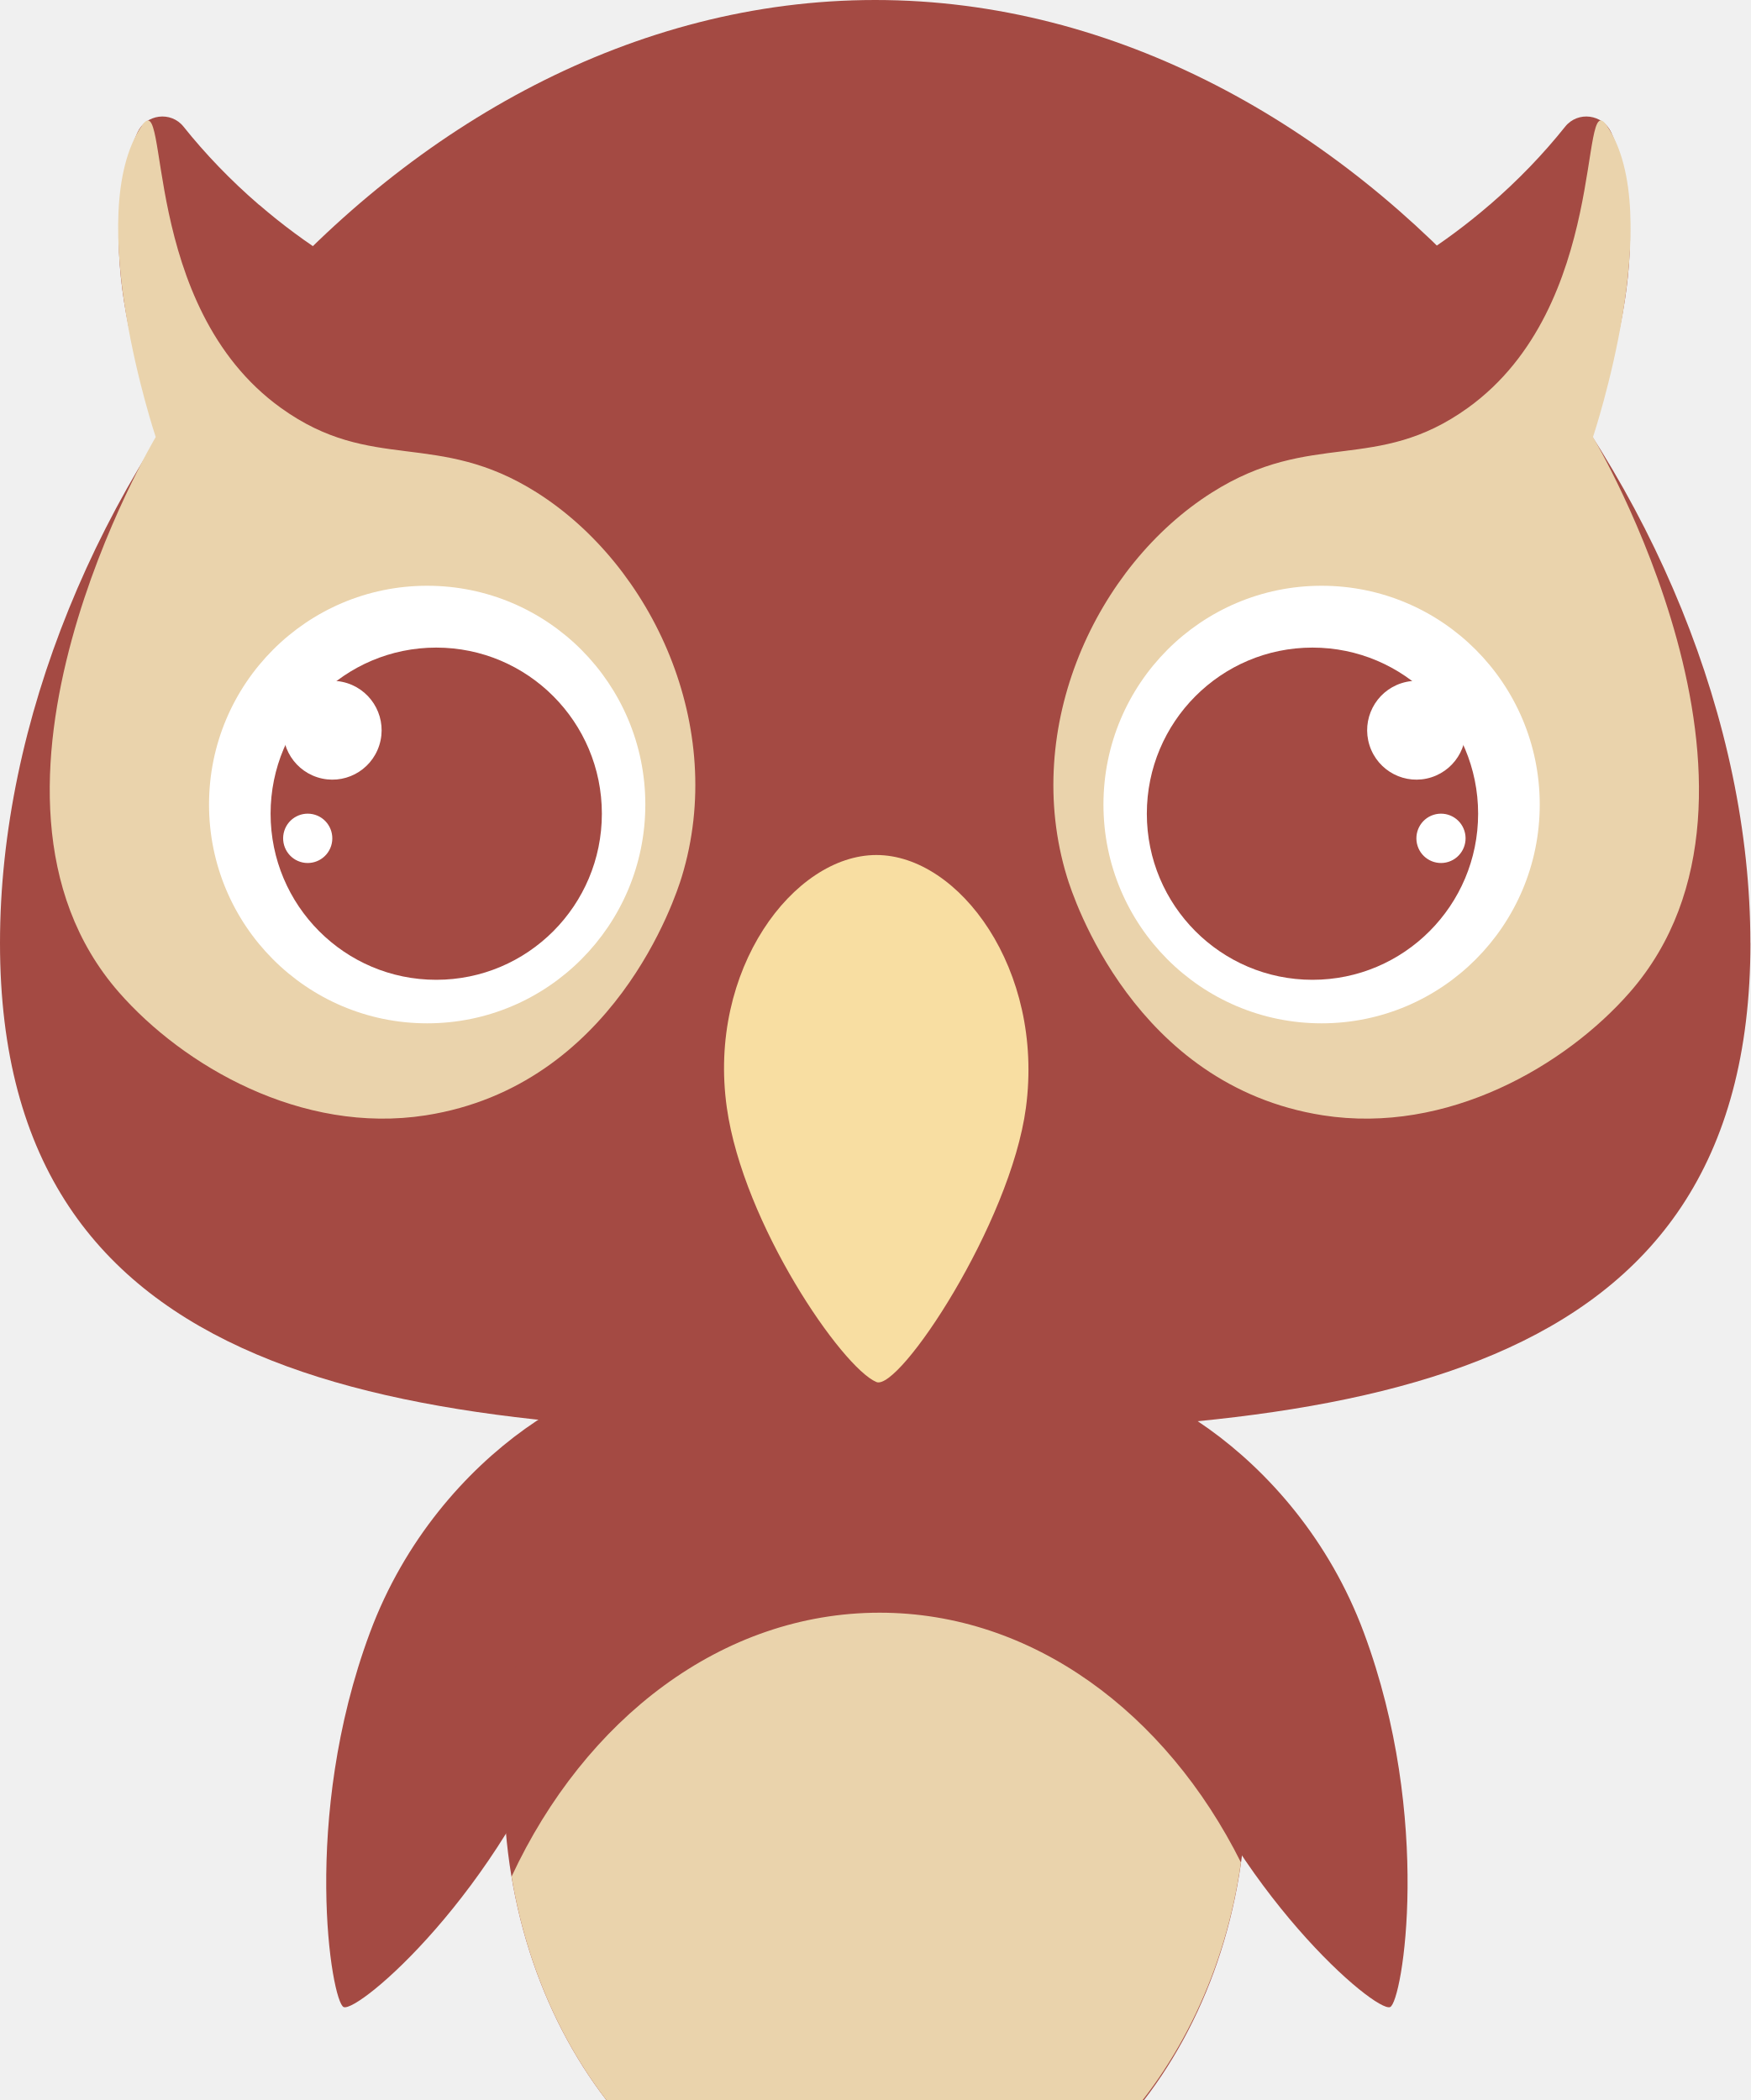
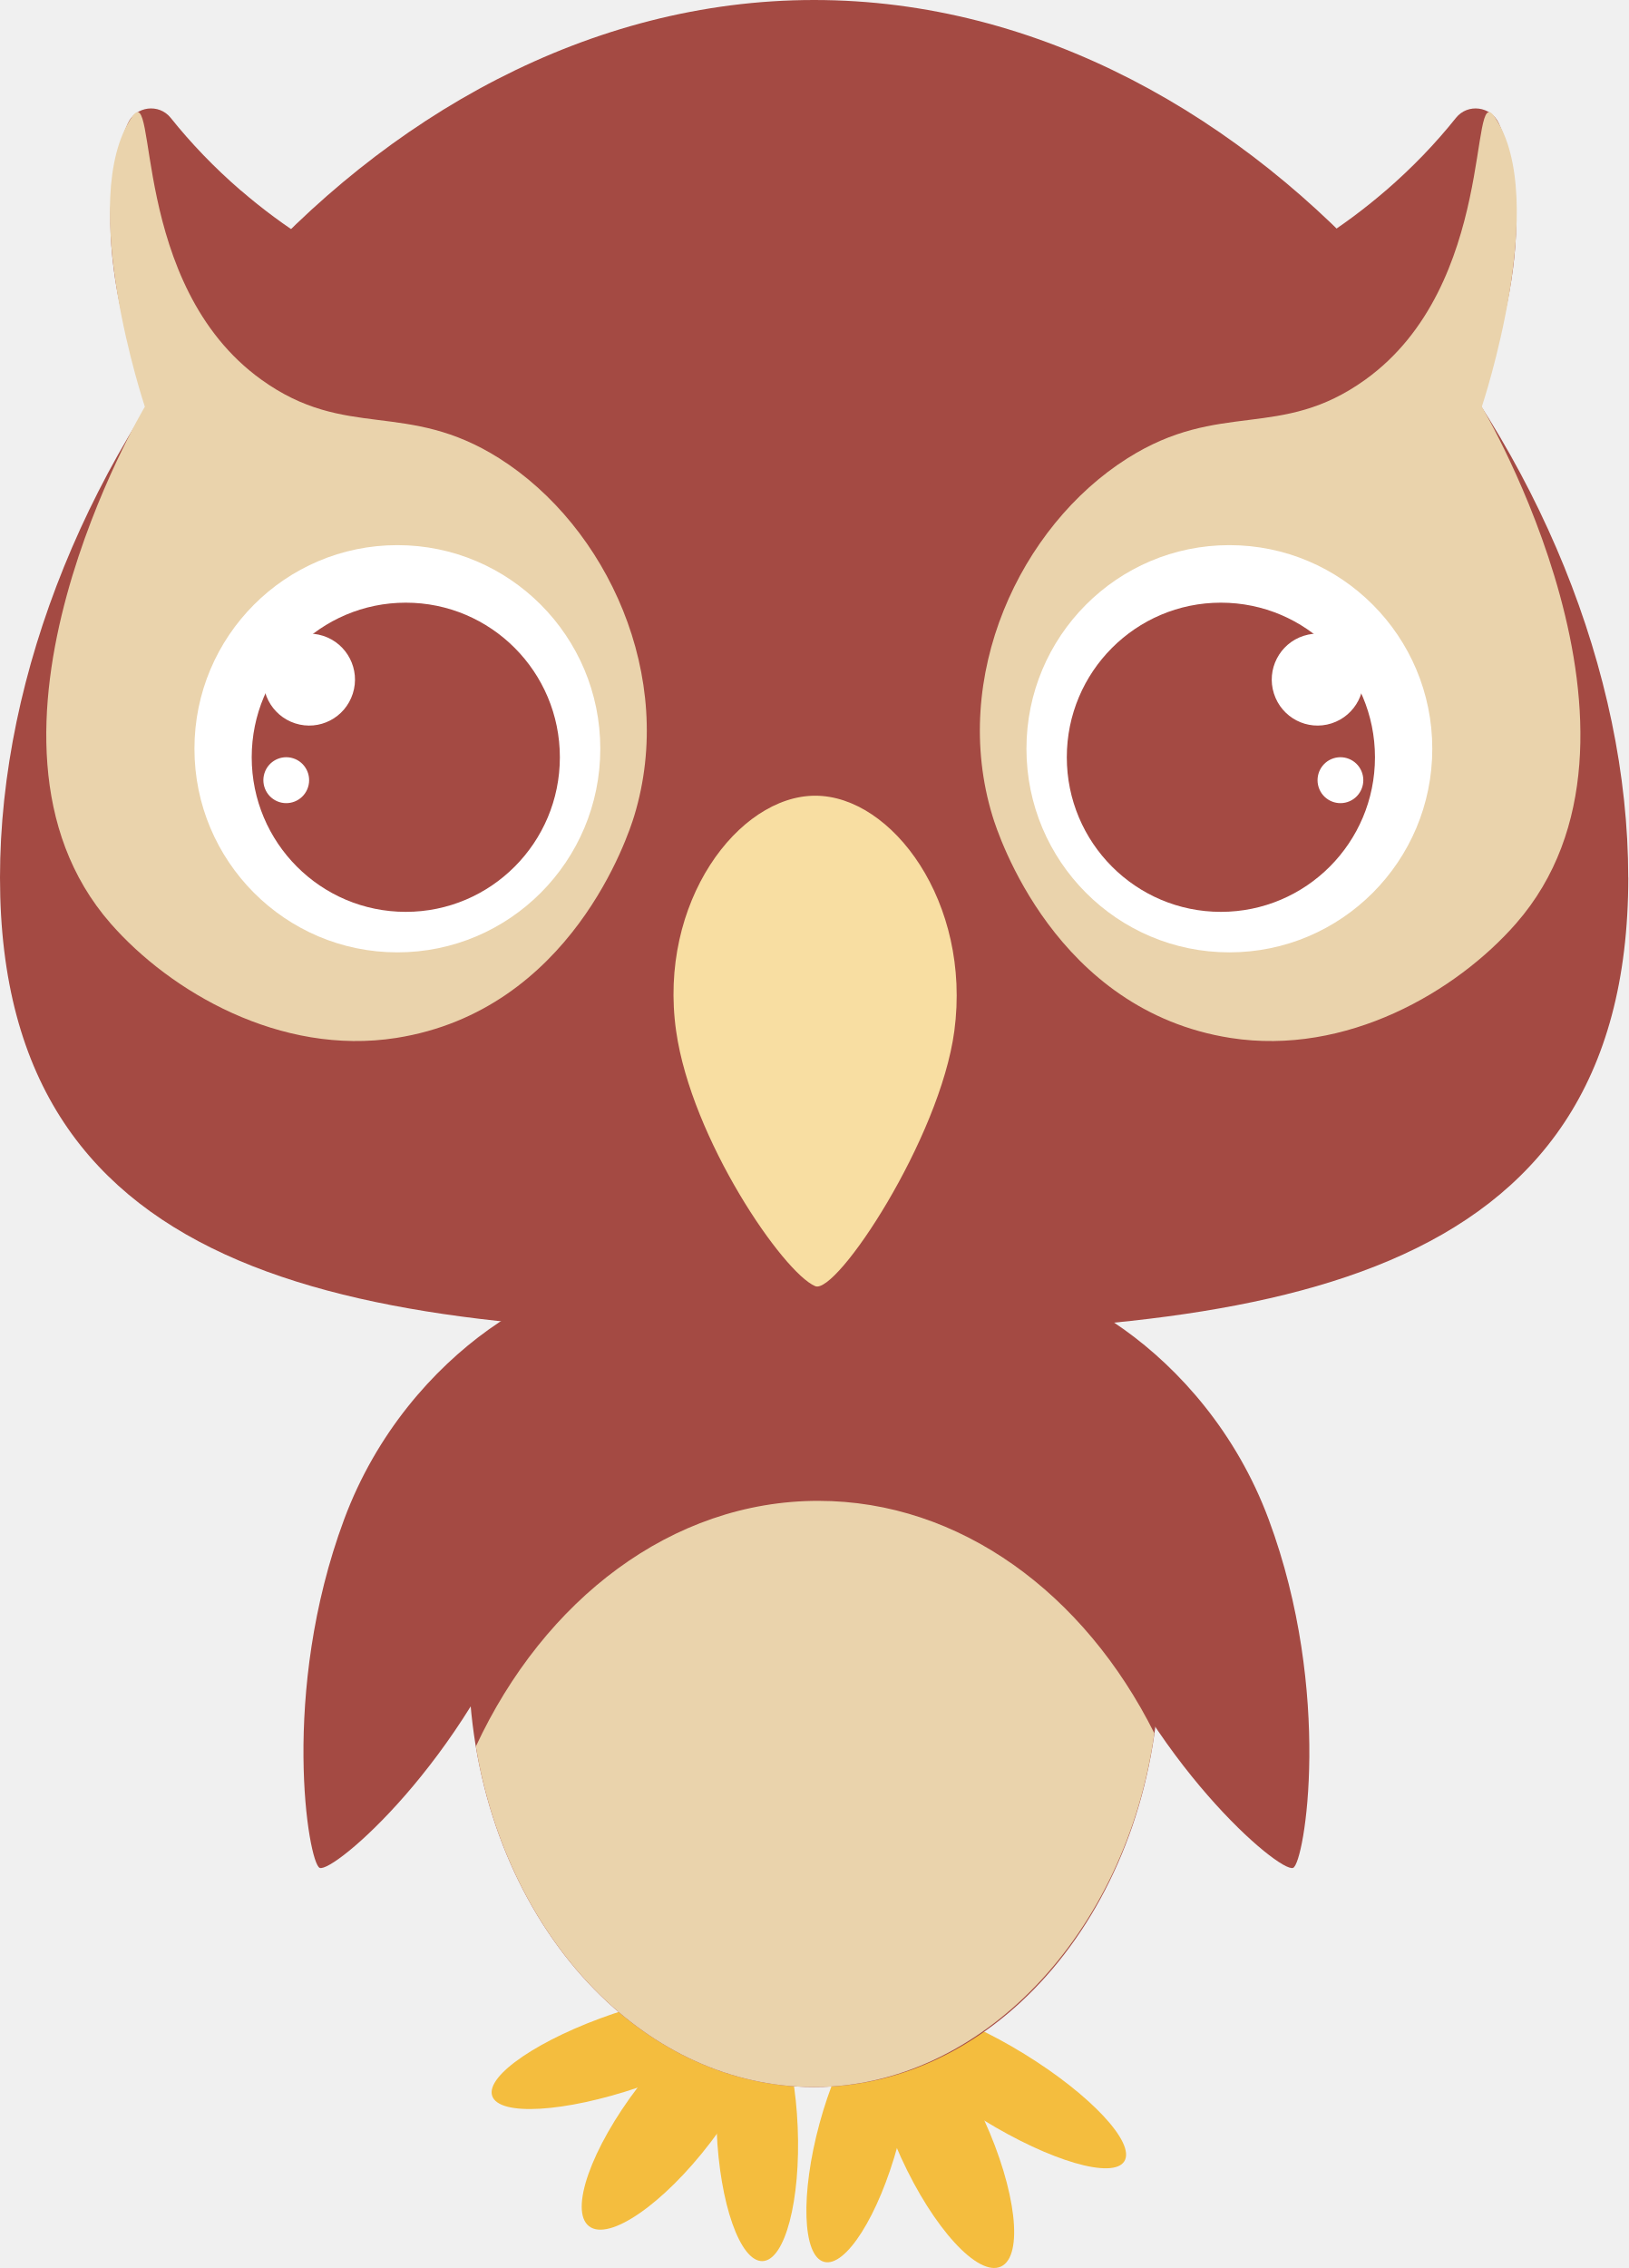
- <svg xmlns="http://www.w3.org/2000/svg" width="135" height="162" viewBox="0 0 135 162" fill="none">
-   <g clip-path="url(#clip0_1_246)">
-     <path d="M43.837 131.695C38.494 146.061 27.649 155.26 26.509 154.832C25.56 154.476 23.189 140.311 28.531 125.945C33.874 111.579 47.429 104.854 51.653 106.443C55.877 108.031 49.179 117.328 43.837 131.695Z" fill="#A44A43" />
-     <path d="M89.88 131.695C95.223 146.061 106.068 155.26 107.207 154.832C108.157 154.476 110.528 140.311 105.185 125.945C99.842 111.579 86.287 104.854 82.063 106.443C77.839 108.031 84.537 117.328 89.88 131.695Z" fill="#A44A43" />
-     <path d="M67.497 172.999C83.317 172.999 96.142 157.124 96.142 137.542C96.142 117.96 83.317 102.085 67.497 102.085C51.677 102.085 38.853 117.96 38.853 137.542C38.853 157.124 51.677 172.999 67.497 172.999Z" fill="#A44A43" />
-     <path d="M135 72.749C135 106.865 104.78 110.609 67.502 110.609C30.225 110.609 -0 106.871 -0 72.749C-0 38.628 30.22 -0 67.497 -0C104.775 -0 134.995 38.633 134.995 72.749H135Z" fill="#A44A43" />
-     <path d="M79.122 85.46C77.927 94.402 69.34 107.35 67.59 106.613C64.931 105.494 57.33 94.422 56.057 85.46C54.543 74.796 61.22 65.958 67.59 65.958C73.959 65.958 80.549 74.786 79.122 85.46Z" fill="#F8DEA2" />
-     <path d="M67.841 124.408C55.703 124.408 45.114 132.602 39.453 144.767C42.148 160.886 53.681 172.999 67.497 172.999C81.314 172.999 93.355 160.334 95.706 143.673C89.926 132.112 79.615 124.408 67.841 124.408Z" fill="#EAD3AC" />
-     <path d="M19.976 15.8C17.784 13.907 15.839 11.88 14.155 9.771C13.18 8.549 11.245 8.797 10.598 10.23C7.206 17.759 10.234 30.857 14.812 37.148C20.355 44.769 31.057 46.409 38.719 40.804C42.615 37.952 67.733 43.258 65.485 39.407C58.716 27.804 44.488 25.716 42.553 25.638C35.414 25.36 27.151 21.982 19.981 15.794L19.976 15.8Z" fill="#A44A43" />
-     <path d="M10.953 9.679C13.118 6.518 10.722 23.602 21.669 31.471C28.716 36.539 33.695 33.121 41.399 37.994C50.314 43.635 56.108 56.088 52.577 67.649C52.11 69.181 47.378 83.759 32.848 86.038C23.235 87.544 14.109 82.191 9.172 76.55C-4.311 61.126 12.01 33.714 12.01 33.714C12.01 33.714 6.262 16.532 10.953 9.679Z" fill="#EAD3AC" />
-     <path d="M32.945 78.942C42.237 78.942 49.77 71.386 49.77 62.065C49.77 52.743 42.237 45.187 32.945 45.187C23.654 45.187 16.121 52.743 16.121 62.065C16.121 71.386 23.654 78.942 32.945 78.942Z" fill="white" />
-     <path d="M33.643 75.585C40.699 75.585 46.418 69.848 46.418 62.771C46.418 55.694 40.699 49.957 33.643 49.957C26.588 49.957 20.869 55.694 20.869 62.771C20.869 69.848 26.588 75.585 33.643 75.585Z" fill="#A44A43" />
-     <path d="M29.25 57.496C28.608 59.502 26.473 60.605 24.472 59.961C22.475 59.316 21.372 57.171 22.013 55.17C22.655 53.164 24.79 52.061 26.791 52.705C28.788 53.35 29.892 55.495 29.25 57.496Z" fill="white" />
-     <path d="M25.539 65.251C25.221 66.252 24.153 66.804 23.153 66.484C22.157 66.164 21.608 65.092 21.926 64.091C22.244 63.091 23.312 62.539 24.312 62.859C25.308 63.178 25.857 64.251 25.539 65.251Z" fill="white" />
-     <path d="M114.891 15.8C117.082 13.907 119.028 11.88 120.711 9.771C121.686 8.549 123.621 8.797 124.268 10.23C127.66 17.759 124.632 30.857 120.054 37.148C114.511 44.769 103.81 46.409 96.147 40.804C92.251 37.952 73.882 42.521 73.236 38.107C72.953 36.189 81.237 26.005 92.313 25.643C99.457 25.406 107.716 21.988 114.886 15.8H114.891Z" fill="#A44A43" />
-     <path d="M123.914 9.679C121.748 6.518 124.145 23.602 113.197 31.471C106.15 36.539 101.172 33.121 93.468 37.994C84.553 43.635 78.758 56.088 82.289 67.649C82.756 69.181 87.488 83.759 102.018 86.038C111.632 87.544 120.762 82.191 125.695 76.55C139.178 61.126 122.856 33.714 122.856 33.714C122.856 33.714 128.605 16.532 123.914 9.679Z" fill="#EAD3AC" />
-     <path d="M101.926 78.942C111.218 78.942 118.75 71.386 118.75 62.065C118.75 52.743 111.218 45.187 101.926 45.187C92.634 45.187 85.102 52.743 85.102 62.065C85.102 71.386 92.634 78.942 101.926 78.942Z" fill="white" />
-     <path d="M101.223 75.585C108.278 75.585 113.998 69.848 113.998 62.771C113.998 55.694 108.278 49.957 101.223 49.957C94.168 49.957 88.448 55.694 88.448 62.771C88.448 69.848 94.168 75.585 101.223 75.585Z" fill="#A44A43" />
-     <path d="M105.621 57.496C106.263 59.502 108.398 60.605 110.4 59.961C112.396 59.316 113.5 57.171 112.858 55.17C112.217 53.164 110.082 52.061 108.08 52.705C106.083 53.35 104.98 55.495 105.621 57.496Z" fill="white" />
-     <path d="M109.327 65.251C109.645 66.252 110.713 66.804 111.714 66.484C112.709 66.164 113.259 65.092 112.94 64.091C112.622 63.091 111.555 62.539 110.554 62.859C109.558 63.178 109.009 64.251 109.327 65.251Z" fill="white" />
+ <svg xmlns="http://www.w3.org/2000/svg" width="135" height="188" viewBox="0 0 135 188" fill="none">
+   <g clip-path="url(#clip0_261_5563)">
+     <path d="M62.324 165.522C64.182 165.445 65.891 170.287 66.137 176.336C66.389 182.385 65.085 187.35 63.232 187.428C61.374 187.505 59.665 182.663 59.419 176.614C59.167 170.566 60.471 165.6 62.324 165.522Z" fill="#F4BD3E" />
+     <path d="M63.001 166.203C63.571 167.889 59.065 170.947 52.937 173.025C46.808 175.108 41.378 175.428 40.809 173.737C40.239 172.051 44.745 168.993 50.873 166.915C57.002 164.831 62.432 164.512 63.001 166.203Z" fill="#F4BD3E" />
+     <path d="M63.001 165.997C64.659 167.27 62.832 172.453 58.921 177.573C55.01 182.694 50.499 185.813 48.841 184.54C47.183 183.266 49.01 178.084 52.921 172.963C56.832 167.843 61.344 164.723 63.001 165.997Z" fill="#F4BD3E" />
+     <path d="M74.062 166.337C72.271 165.847 69.53 170.184 67.944 176.026C66.358 181.869 66.527 187 68.319 187.489C70.11 187.979 72.851 183.643 74.436 177.8C76.022 171.958 75.853 166.827 74.062 166.337Z" fill="#F4BD3E" />
+     <path d="M73.251 166.853C72.322 168.369 76.038 172.355 81.555 175.748C87.068 179.141 92.293 180.667 93.222 179.146C94.15 177.63 90.435 173.644 84.917 170.251C79.405 166.858 74.18 165.332 73.251 166.853Z" fill="#F4BD3E" />
+     <path d="M73.292 166.646C71.393 167.518 72.024 172.979 74.703 178.842C77.383 184.705 81.088 188.753 82.987 187.881C84.886 187.01 84.255 181.549 81.576 175.686C78.897 169.823 75.191 165.775 73.292 166.646Z" fill="#F4BD3E" />
+     <path d="M43.837 131.695C38.494 146.061 27.649 155.261 26.509 154.833C25.56 154.477 23.189 140.312 28.532 125.945C33.874 111.579 47.429 104.855 51.653 106.443C55.877 108.031 49.18 117.329 43.837 131.695Z" fill="#A44A43" />
+     <path d="M89.88 131.695C95.223 146.061 106.068 155.261 107.208 154.833C108.157 154.477 110.528 140.312 105.185 125.945C99.842 111.579 86.287 104.855 82.064 106.443C77.839 108.031 84.537 117.329 89.88 131.695Z" fill="#A44A43" />
+     <path d="M67.497 173C83.317 173 96.142 157.125 96.142 137.543C96.142 117.96 83.317 102.086 67.497 102.086C51.678 102.086 38.853 117.96 38.853 137.543C38.853 157.125 51.678 173 67.497 173Z" fill="#A44A43" />
+     <path d="M135 72.75C135 106.866 104.78 110.609 67.503 110.609C30.225 110.609 0 106.871 0 72.75C0 38.628 30.22 0 67.497 0C104.775 0 134.995 38.633 134.995 72.75H135Z" fill="#A44A43" />
+     <path d="M79.123 85.461C77.927 94.402 69.34 107.35 67.59 106.613C64.931 105.494 57.33 94.423 56.057 85.461C54.543 74.797 61.22 65.958 67.59 65.958C73.959 65.958 80.549 74.786 79.123 85.461Z" fill="#F8DEA2" />
+     <path d="M67.841 124.409C55.703 124.409 45.115 132.603 39.453 144.767C42.148 160.887 53.681 173 67.497 173C81.314 173 93.355 160.335 95.706 143.674C89.926 132.113 79.615 124.409 67.841 124.409Z" fill="#EAD3AC" />
+     <path d="M19.976 15.8C17.784 13.907 15.839 11.881 14.155 9.772C13.18 8.55 11.245 8.797 10.599 10.231C7.206 17.759 10.234 30.857 14.812 37.148C20.355 44.77 31.057 46.41 38.719 40.804C42.615 37.953 67.734 43.259 65.486 39.407C58.716 27.804 44.488 25.716 42.553 25.639C35.414 25.36 27.151 21.983 19.981 15.795L19.976 15.8Z" fill="#A44A43" />
+     <path d="M10.953 9.679C13.119 6.518 10.722 23.602 21.669 31.471C28.716 36.54 33.695 33.121 41.399 37.994C50.314 43.635 56.108 56.089 52.577 67.65C52.11 69.181 47.378 83.759 32.848 86.038C23.235 87.544 14.109 82.191 9.172 76.55C-4.311 61.127 12.01 33.714 12.01 33.714C12.01 33.714 6.262 16.532 10.953 9.679Z" fill="#EAD3AC" />
+     <path d="M32.946 78.943C42.237 78.943 49.77 71.386 49.77 62.065C49.77 52.744 42.237 45.188 32.946 45.188C23.654 45.188 16.121 52.744 16.121 62.065C16.121 71.386 23.654 78.943 32.946 78.943Z" fill="white" />
+     <path d="M33.644 75.586C40.699 75.586 46.418 69.849 46.418 62.772C46.418 55.694 40.699 49.957 33.644 49.957C26.588 49.957 20.869 55.694 20.869 62.772C20.869 69.849 26.588 75.586 33.644 75.586Z" fill="#A44A43" />
+     <path d="M29.25 57.496C28.608 59.502 26.473 60.606 24.472 59.961C22.475 59.317 21.372 57.172 22.013 55.171C22.655 53.165 24.79 52.061 26.792 52.706C28.788 53.35 29.892 55.496 29.25 57.496Z" fill="white" />
+     <path d="M25.539 65.252C25.221 66.252 24.154 66.804 23.153 66.484C22.157 66.165 21.608 65.092 21.926 64.091C22.244 63.091 23.312 62.539 24.313 62.859C25.308 63.179 25.858 64.251 25.539 65.252Z" fill="white" />
+     <path d="M114.891 15.8C117.082 13.907 119.028 11.881 120.711 9.772C121.686 8.55 123.621 8.797 124.268 10.231C127.661 17.759 124.632 30.857 120.054 37.148C114.511 44.77 103.81 46.41 96.147 40.804C92.251 37.953 73.882 42.521 73.236 38.107C72.953 36.189 81.237 26.005 92.313 25.644C99.457 25.407 107.716 21.988 114.886 15.8H114.891Z" fill="#A44A43" />
+     <path d="M123.914 9.679C121.748 6.518 124.145 23.602 113.197 31.471C106.15 36.54 101.172 33.121 93.468 37.994C84.553 43.635 78.758 56.089 82.289 67.65C82.756 69.181 87.489 83.759 102.019 86.038C111.632 87.544 120.762 82.191 125.695 76.55C139.178 61.127 122.857 33.714 122.857 33.714C122.857 33.714 128.605 16.532 123.914 9.679Z" fill="#EAD3AC" />
+     <path d="M101.926 78.943C111.218 78.943 118.75 71.386 118.75 62.065C118.75 52.744 111.218 45.188 101.926 45.188C92.634 45.188 85.102 52.744 85.102 62.065C85.102 71.386 92.634 78.943 101.926 78.943Z" fill="white" />
+     <path d="M101.223 75.586C108.278 75.586 113.998 69.849 113.998 62.772C113.998 55.694 108.278 49.957 101.223 49.957C94.168 49.957 88.448 55.694 88.448 62.772C88.448 69.849 94.168 75.586 101.223 75.586Z" fill="#A44A43" />
+     <path d="M105.622 57.496C106.263 59.502 108.398 60.606 110.4 59.961C112.397 59.317 113.5 57.172 112.858 55.171C112.217 53.165 110.082 52.061 108.08 52.706C106.084 53.35 104.98 55.496 105.622 57.496Z" fill="white" />
+     <path d="M109.327 65.252C109.645 66.252 110.713 66.804 111.714 66.484C112.71 66.165 113.259 65.092 112.941 64.091C112.622 63.091 111.555 62.539 110.554 62.859C109.558 63.179 109.009 64.251 109.327 65.252Z" fill="white" />
  </g>
  <defs>
-     <clipPath id="clip0_1_246">
-       <rect width="135" height="188" fill="white" transform="translate(-0.00012207 -0.000366211)" />
+     <clipPath id="clip0_261_5563">
+       <rect width="135" height="188" fill="white" />
    </clipPath>
  </defs>
</svg>
